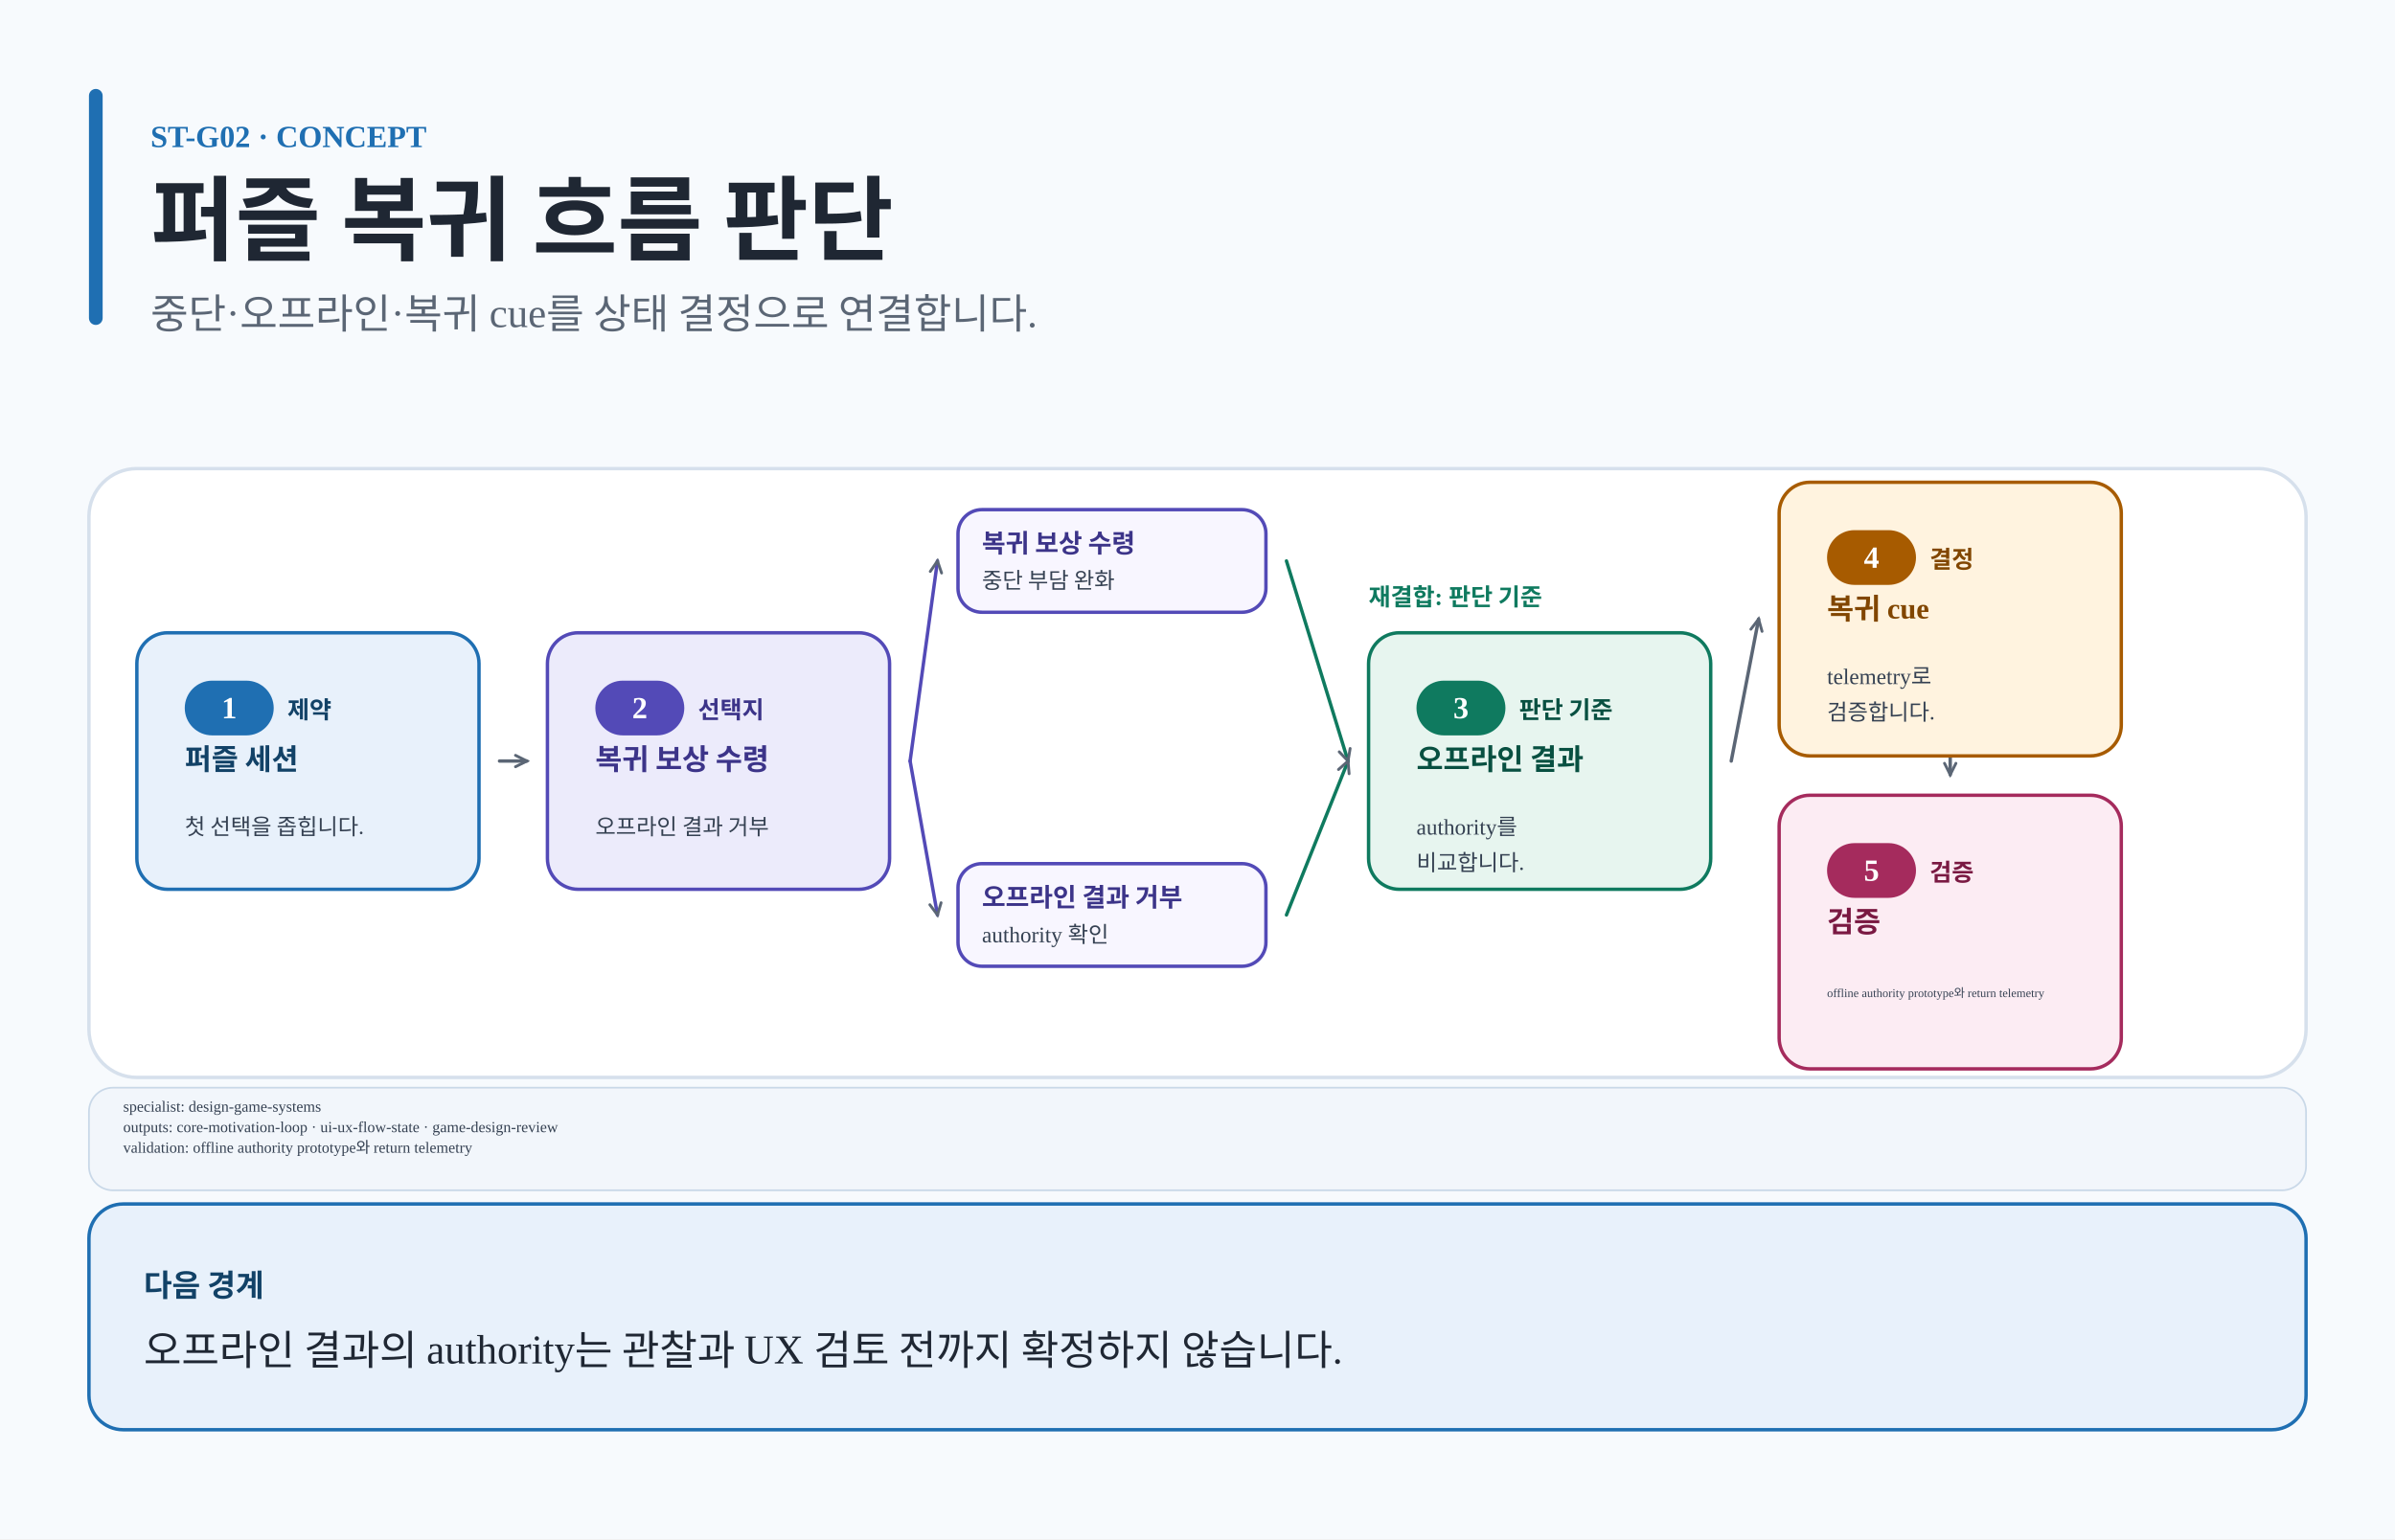
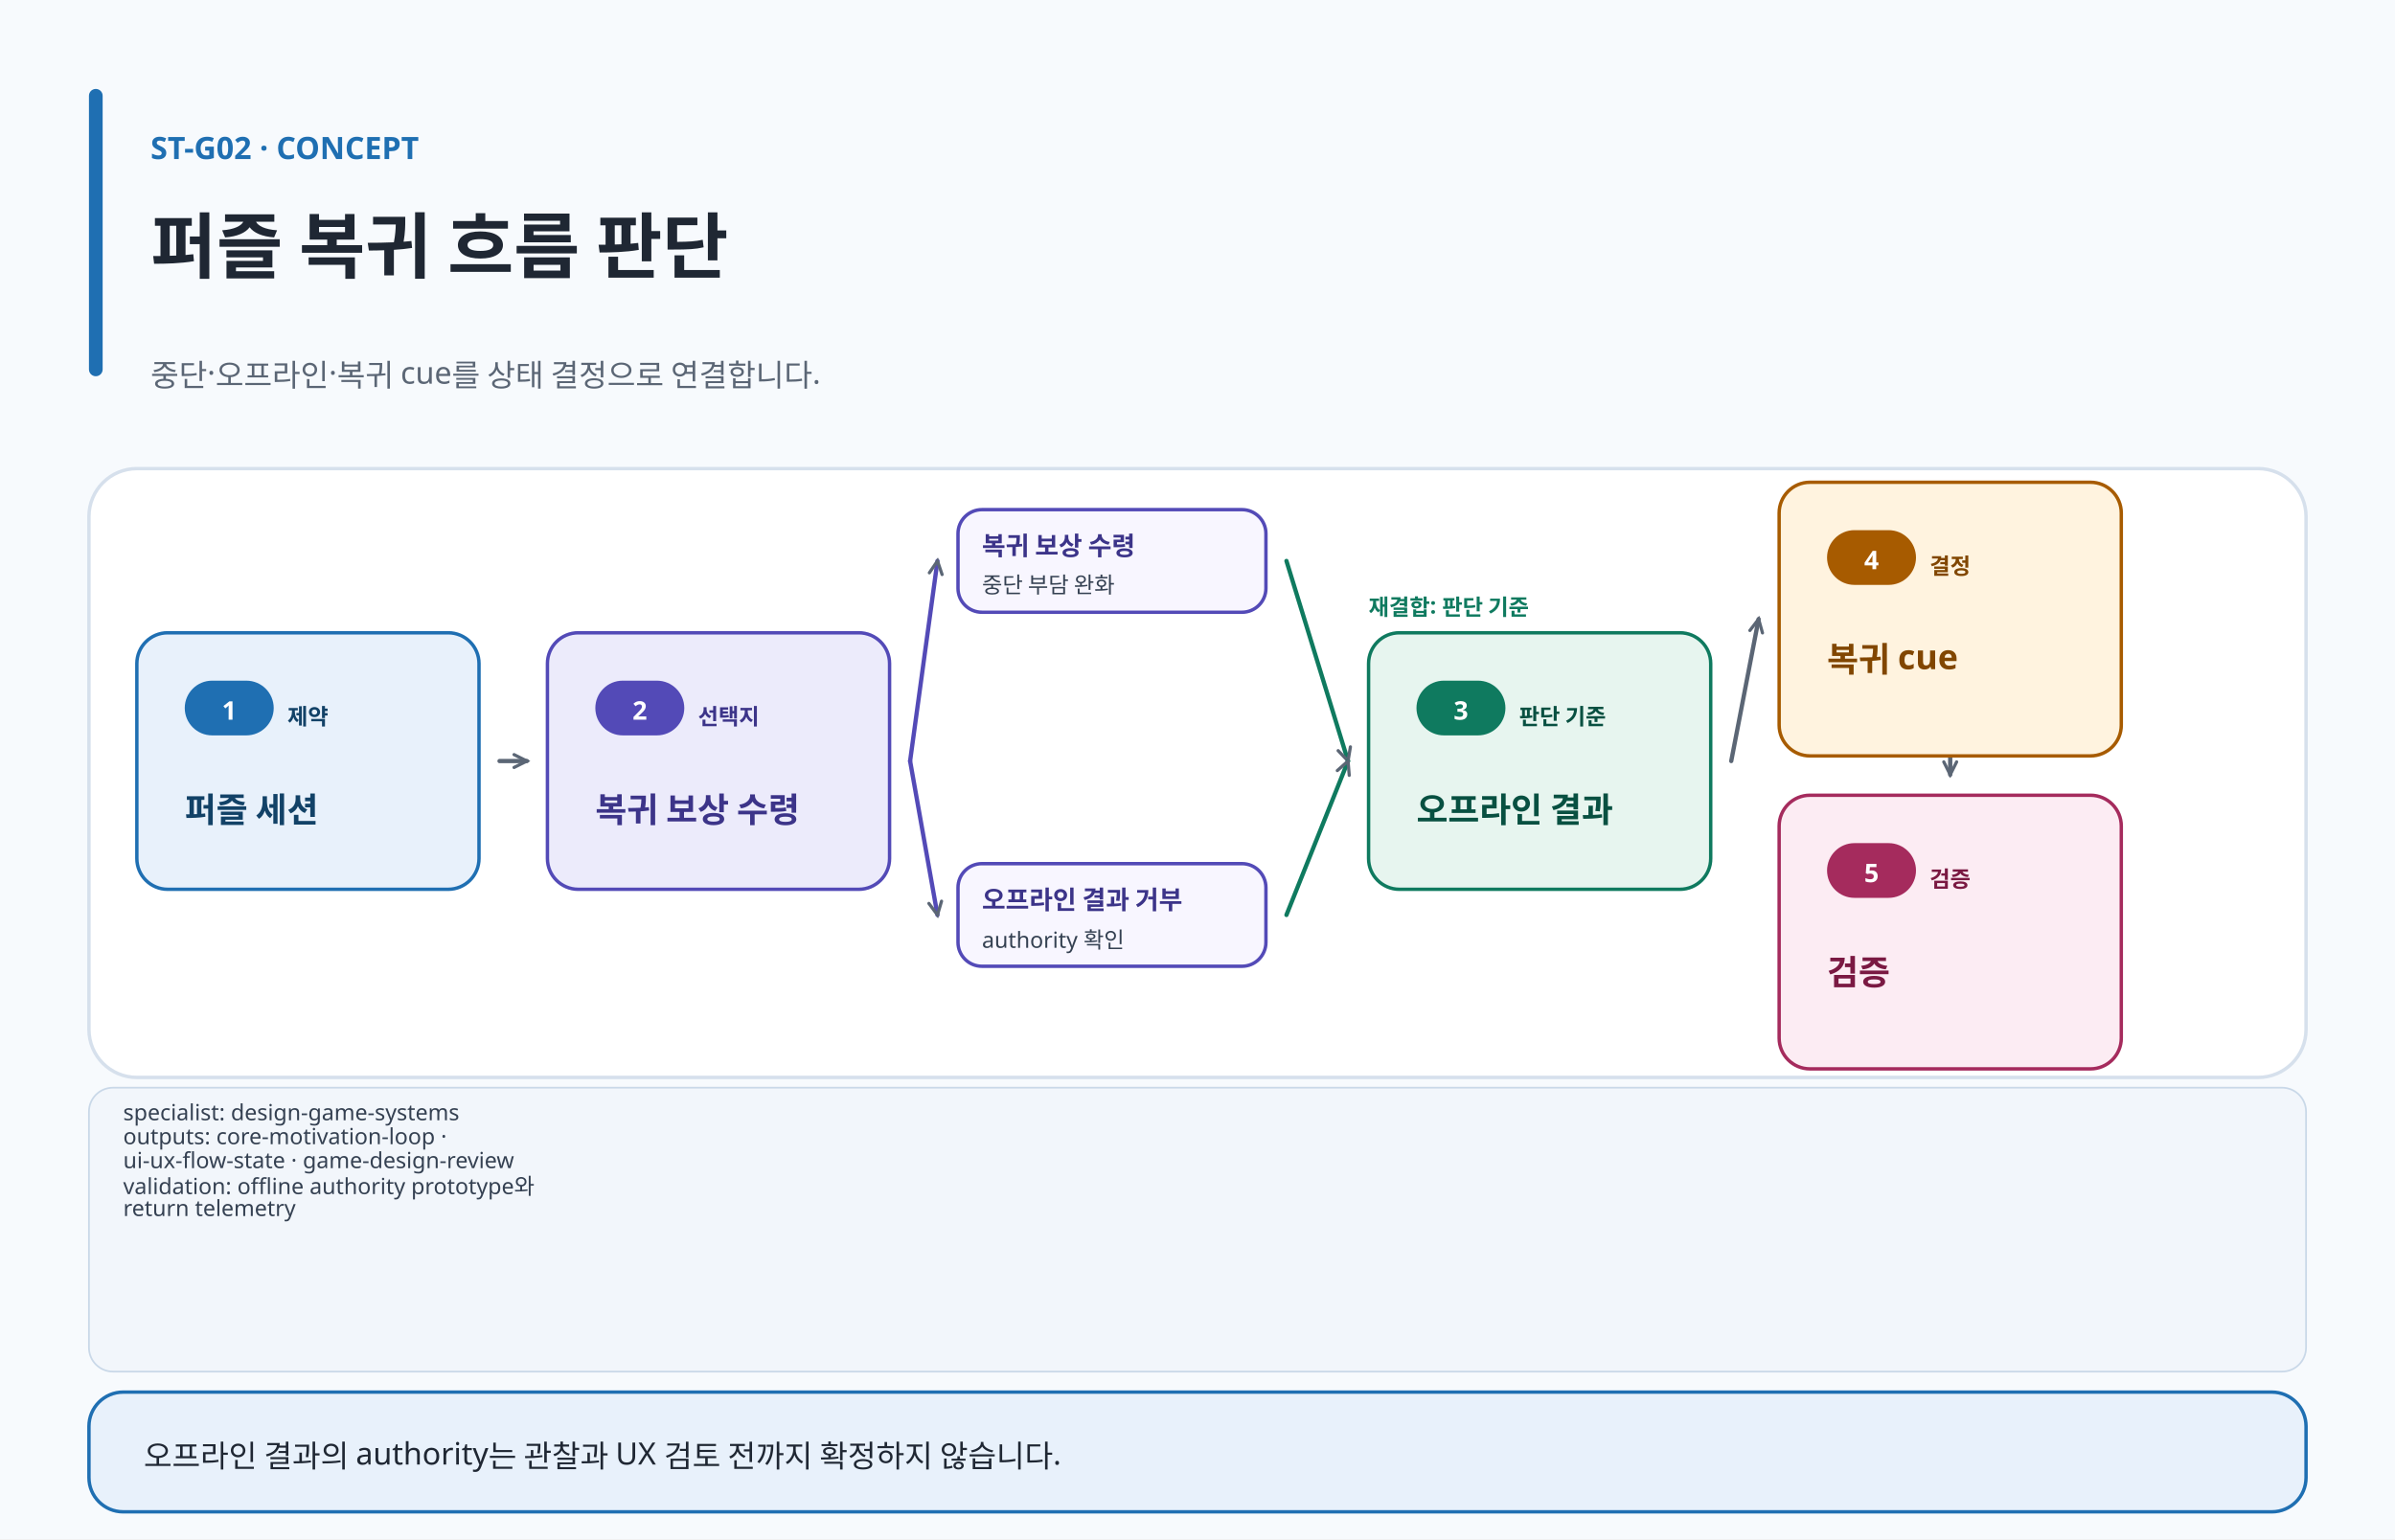
- <svg xmlns="http://www.w3.org/2000/svg" viewBox="0 0 1400 900" width="1400" height="900" role="img" aria-label="캐주얼 퍼즐 방치형 콘셉트의 세션 루프와 복귀 흐름">
+ <svg xmlns="http://www.w3.org/2000/svg" viewBox="0 0 1400 900" width="1400" height="900" role="img" aria-label="캐주얼 퍼즐 방치형 콘셉트의 세션 루프와 복귀 흐름" style="font-family:Pretendard,'Apple SD Gothic Neo','Malgun Gothic','Noto Sans KR',sans-serif">
  <defs>
-     <marker id="open-arrow" viewBox="0 0 12 12" refX="10" refY="6" markerWidth="10" markerHeight="10" markerUnits="userSpaceOnUse" orient="auto">
+     <marker id="open-arrow" viewBox="0 0 12 12" refX="10" refY="6" markerWidth="11.25" markerHeight="11.25" markerUnits="userSpaceOnUse" orient="auto">
      <path d="M 2 2 L 10 6 L 2 10" fill="none" stroke="#5B6675" stroke-width="2" stroke-linecap="round" />
    </marker>
  </defs>
  <rect width="1400" height="900" fill="#F7FAFD" />
-   <rect x="52" y="52" width="8" height="138" rx="4" fill="#1F6FB2" />
-   <text x="88" y="86" fill="#1F6FB2" font-size="18" font-weight="700">ST-G02 · CONCEPT</text>
-   <text x="88" y="148" fill="#1F2733" font-size="54" font-weight="700">퍼즐 복귀 흐름 판단</text>
-   <text x="88" y="192" fill="#5B6675" font-size="24">중단·오프라인·복귀 cue를 상태 결정으로 연결합니다.</text>
+   <rect x="52" y="52" width="8" height="168" rx="4" fill="#1F6FB2" />
+   <text data-text-role="eyebrow" x="88" y="86" text-anchor="start" dominant-baseline="central" fill="#1F6FB2" font-size="18" font-weight="700">
+     <tspan x="88" dy="0">ST-G02 · CONCEPT</tspan>
+   </text>
+   <text data-text-role="title" x="88" y="141" text-anchor="start" dominant-baseline="central" fill="#1F2733" font-size="42" font-weight="700">
+     <tspan x="88" dy="0">퍼즐 복귀 흐름 판단</tspan>
+   </text>
+   <text data-text-role="description" x="88" y="218" text-anchor="start" dominant-baseline="central" fill="#5B6675" font-size="18" font-weight="400">
+     <tspan x="88" dy="0">중단·오프라인·복귀 cue를 상태 결정으로 연결합니다.</tspan>
+   </text>
  <rect x="52" y="274" width="1296" height="356" rx="28" fill="#FFFFFF" stroke="#D6E0EC" stroke-width="2" />
-   <path d="M 292 445 L 308 445" fill="none" stroke="#5B6675" stroke-width="2" stroke-linecap="round" marker-end="url(#open-arrow)" />
-   <path d="M 1012 445 L 1028 362" fill="none" stroke="#5B6675" stroke-width="2" stroke-linecap="round" marker-end="url(#open-arrow)" />
-   <path d="M 1140 442 L 1140 453" fill="none" stroke="#5B6675" stroke-width="2" stroke-linecap="round" marker-end="url(#open-arrow)" />
-   <path class="decision-branch" d="M 532 445 L 548 328" fill="none" stroke="#534AB7" stroke-width="2" stroke-linecap="round" marker-end="url(#open-arrow)" />
+   <path d="M 292 445 L 308 445" fill="none" stroke="#5B6675" stroke-width="2.5" stroke-linecap="round" marker-end="url(#open-arrow)" />
+   <path d="M 1012 445 L 1028 362" fill="none" stroke="#5B6675" stroke-width="2.5" stroke-linecap="round" marker-end="url(#open-arrow)" />
+   <path d="M 1140 442 L 1140 453" fill="none" stroke="#5B6675" stroke-width="2.5" stroke-linecap="round" marker-end="url(#open-arrow)" />
+   <path class="decision-branch" d="M 532 445 L 548 328" fill="none" stroke="#534AB7" stroke-width="2.5" stroke-linecap="round" marker-end="url(#open-arrow)" />
  <g class="decision-branch" aria-label="선택지 1: 복귀 보상 수령">
    <rect x="560" y="298" width="180" height="60" rx="14" fill="#F8F6FF" stroke="#534AB7" stroke-width="2" />
-     <text x="574" y="323" fill="#3C3489" font-size="15" font-weight="700">복귀 보상 수령</text>
-     <text x="574" y="344" fill="#354152" font-size="13">중단 부담 완화</text>
+     <text data-text-role="card-body" x="574" y="318" text-anchor="start" dominant-baseline="central" fill="#3C3489" font-size="15" font-weight="700">
+       <tspan x="574" dy="0">복귀 보상 수령</tspan>
+     </text>
+     <text data-text-role="caption" x="574" y="341" text-anchor="start" dominant-baseline="central" fill="#354152" font-size="13" font-weight="400">
+       <tspan x="574" dy="0">중단 부담 완화</tspan>
+     </text>
  </g>
-   <path class="decision-branch" d="M 752 328 L 788 445" fill="none" stroke="#0F7A5F" stroke-width="2" stroke-linecap="round" marker-end="url(#open-arrow)" />
-   <path class="decision-branch" d="M 532 445 L 548 535" fill="none" stroke="#534AB7" stroke-width="2" stroke-linecap="round" marker-end="url(#open-arrow)" />
+   <path class="decision-branch" d="M 752 328 L 788 445" fill="none" stroke="#0F7A5F" stroke-width="2.5" stroke-linecap="round" marker-end="url(#open-arrow)" />
+   <path class="decision-branch" d="M 532 445 L 548 535" fill="none" stroke="#534AB7" stroke-width="2.5" stroke-linecap="round" marker-end="url(#open-arrow)" />
  <g class="decision-branch" aria-label="선택지 2: 오프라인 결과 거부">
    <rect x="560" y="505" width="180" height="60" rx="14" fill="#F8F6FF" stroke="#534AB7" stroke-width="2" />
-     <text x="574" y="530" fill="#3C3489" font-size="15" font-weight="700">오프라인 결과 거부</text>
-     <text x="574" y="551" fill="#354152" font-size="13">authority 확인</text>
+     <text data-text-role="card-body" x="574" y="525" text-anchor="start" dominant-baseline="central" fill="#3C3489" font-size="15" font-weight="700">
+       <tspan x="574" dy="0">오프라인 결과 거부</tspan>
+     </text>
+     <text data-text-role="caption" x="574" y="548" text-anchor="start" dominant-baseline="central" fill="#354152" font-size="13" font-weight="400">
+       <tspan x="574" dy="0">authority 확인</tspan>
+     </text>
  </g>
-   <path class="decision-branch" d="M 752 535 L 788 445" fill="none" stroke="#0F7A5F" stroke-width="2" stroke-linecap="round" marker-end="url(#open-arrow)" />
-   <text x="800" y="354" fill="#0F7A5F" font-size="14" font-weight="700">재결합: 판단 기준</text>
+   <path class="decision-branch" d="M 752 535 L 788 445" fill="none" stroke="#0F7A5F" stroke-width="2.5" stroke-linecap="round" marker-end="url(#open-arrow)" />
+   <text data-text-role="caption" x="800" y="354" text-anchor="start" dominant-baseline="central" fill="#0F7A5F" font-size="13" font-weight="700">
+     <tspan x="800" dy="0">재결합: 판단 기준</tspan>
+   </text>
  <g aria-label="읽기 순서 1: 퍼즐 세션">
    <rect x="80" y="370" width="200" height="150" rx="18" fill="#E8F1FB" stroke="#1F6FB2" stroke-width="2" />
    <rect x="108" y="398" width="52" height="32" rx="16" fill="#1F6FB2" />
-     <text x="134" y="420" text-anchor="middle" fill="#FFFFFF" font-size="18" font-weight="700">1</text>
-     <text x="168" y="420" fill="#124267" font-size="14" font-weight="700">제약</text>
-     <text x="108" y="450" fill="#124267" font-size="17" font-weight="700">퍼즐 세션</text>
-     <text x="108" y="488" fill="#354152" font-size="13" font-weight="400">첫 선택을 좁힙니다.</text>
+     <text data-text-role="caption" x="134" y="415" text-anchor="middle" dominant-baseline="central" fill="#FFFFFF" font-size="15" font-weight="700">
+       <tspan x="134" dy="0">1</tspan>
+     </text>
+     <text data-text-role="caption" x="168" y="418" text-anchor="start" dominant-baseline="central" fill="#124267" font-size="13" font-weight="700">
+       <tspan x="168" dy="0">제약</tspan>
+     </text>
+     <text data-text-role="card-title" x="108" y="472" text-anchor="start" dominant-baseline="central" fill="#124267" font-size="20" font-weight="700">
+       <tspan x="108" dy="0">퍼즐 세션</tspan>
+     </text>
  </g>
  <g aria-label="읽기 순서 2: 복귀 보상 수령">
    <rect x="320" y="370" width="200" height="150" rx="18" fill="#ECEBFB" stroke="#534AB7" stroke-width="2" />
    <rect x="348" y="398" width="52" height="32" rx="16" fill="#534AB7" />
-     <text x="374" y="420" text-anchor="middle" fill="#FFFFFF" font-size="18" font-weight="700">2</text>
-     <text x="408" y="420" fill="#3C3489" font-size="14" font-weight="700">선택지</text>
-     <text x="348" y="450" fill="#3C3489" font-size="17" font-weight="700">복귀 보상 수령</text>
-     <text x="348" y="488" fill="#354152" font-size="13" font-weight="400">오프라인 결과 거부</text>
+     <text data-text-role="caption" x="374" y="415" text-anchor="middle" dominant-baseline="central" fill="#FFFFFF" font-size="15" font-weight="700">
+       <tspan x="374" dy="0">2</tspan>
+     </text>
+     <text data-text-role="caption" x="408" y="418" text-anchor="start" dominant-baseline="central" fill="#3C3489" font-size="13" font-weight="700">
+       <tspan x="408" dy="0">선택지</tspan>
+     </text>
+     <text data-text-role="card-title" x="348" y="472" text-anchor="start" dominant-baseline="central" fill="#3C3489" font-size="20" font-weight="700">
+       <tspan x="348" dy="0">복귀 보상 수령</tspan>
+     </text>
  </g>
  <g aria-label="읽기 순서 3: 오프라인 결과">
    <rect x="800" y="370" width="200" height="150" rx="18" fill="#E7F5EF" stroke="#0F7A5F" stroke-width="2" />
    <rect x="828" y="398" width="52" height="32" rx="16" fill="#0F7A5F" />
-     <text x="854" y="420" text-anchor="middle" fill="#FFFFFF" font-size="18" font-weight="700">3</text>
-     <text x="888" y="420" fill="#085041" font-size="14" font-weight="700">판단 기준</text>
-     <text x="828" y="450" fill="#085041" font-size="17" font-weight="700">오프라인 결과</text>
-     <text x="828" y="488" fill="#354152" font-size="13" font-weight="400">authority를 </text>
-     <text x="828" y="509" fill="#354152" font-size="13" font-weight="400">비교합니다.</text>
+     <text data-text-role="caption" x="854" y="415" text-anchor="middle" dominant-baseline="central" fill="#FFFFFF" font-size="15" font-weight="700">
+       <tspan x="854" dy="0">3</tspan>
+     </text>
+     <text data-text-role="caption" x="888" y="418" text-anchor="start" dominant-baseline="central" fill="#085041" font-size="13" font-weight="700">
+       <tspan x="888" dy="0">판단 기준</tspan>
+     </text>
+     <text data-text-role="card-title" x="828" y="472" text-anchor="start" dominant-baseline="central" fill="#085041" font-size="20" font-weight="700">
+       <tspan x="828" dy="0">오프라인 결과</tspan>
+     </text>
  </g>
  <g aria-label="읽기 순서 4: 복귀 cue">
    <rect x="1040" y="282" width="200" height="160" rx="18" fill="#FFF3DF" stroke="#A75B00" stroke-width="2" />
    <rect x="1068" y="310" width="52" height="32" rx="16" fill="#A75B00" />
-     <text x="1094" y="332" text-anchor="middle" fill="#FFFFFF" font-size="18" font-weight="700">4</text>
-     <text x="1128" y="332" fill="#814600" font-size="14" font-weight="700">결정</text>
-     <text x="1068" y="362" fill="#814600" font-size="17" font-weight="700">복귀 cue</text>
-     <text x="1068" y="400" fill="#354152" font-size="13" font-weight="400">telemetry로 </text>
-     <text x="1068" y="421" fill="#354152" font-size="13" font-weight="400">검증합니다.</text>
+     <text data-text-role="caption" x="1094" y="327" text-anchor="middle" dominant-baseline="central" fill="#FFFFFF" font-size="15" font-weight="700">
+       <tspan x="1094" dy="0">4</tspan>
+     </text>
+     <text data-text-role="caption" x="1128" y="330" text-anchor="start" dominant-baseline="central" fill="#814600" font-size="13" font-weight="700">
+       <tspan x="1128" dy="0">결정</tspan>
+     </text>
+     <text data-text-role="card-title" x="1068" y="384" text-anchor="start" dominant-baseline="central" fill="#814600" font-size="20" font-weight="700">
+       <tspan x="1068" dy="0">복귀 cue</tspan>
+     </text>
  </g>
  <g aria-label="읽기 순서 5: 검증">
    <rect x="1040" y="465" width="200" height="160" rx="18" fill="#FCECF3" stroke="#A52B5D" stroke-width="2" />
    <rect x="1068" y="493" width="52" height="32" rx="16" fill="#A52B5D" />
-     <text x="1094" y="515" text-anchor="middle" fill="#FFFFFF" font-size="18" font-weight="700">5</text>
-     <text x="1128" y="515" fill="#7A1942" font-size="14" font-weight="700">검증</text>
-     <text x="1068" y="545" fill="#7A1942" font-size="17" font-weight="700">검증</text>
-     <text x="1068" y="583" fill="#354152" font-size="7" textLength="164" lengthAdjust="spacingAndGlyphs">offline authority prototype와 return telemetry</text>
+     <text data-text-role="caption" x="1094" y="510" text-anchor="middle" dominant-baseline="central" fill="#FFFFFF" font-size="15" font-weight="700">
+       <tspan x="1094" dy="0">5</tspan>
+     </text>
+     <text data-text-role="caption" x="1128" y="513" text-anchor="start" dominant-baseline="central" fill="#7A1942" font-size="13" font-weight="700">
+       <tspan x="1128" dy="0">검증</tspan>
+     </text>
+     <text data-text-role="card-title" x="1068" y="567" text-anchor="start" dominant-baseline="central" fill="#7A1942" font-size="20" font-weight="700">
+       <tspan x="1068" dy="0">검증</tspan>
+     </text>
  </g>
-   <rect x="52" y="636" width="1296" height="60" rx="14" fill="#F2F6FB" stroke="#C9D8E8" stroke-width="1" />
-   <text x="72" y="650" fill="#354152" font-size="9">specialist: design-game-systems</text>
-   <text x="72" y="662" fill="#354152" font-size="9">outputs: core-motivation-loop · ui-ux-flow-state · game-design-review</text>
-   <text x="72" y="674" fill="#354152" font-size="9">validation: offline authority prototype와 return telemetry</text>
-   <rect x="52" y="704" width="1296" height="132" rx="20" fill="#E8F1FB" stroke="#1F6FB2" stroke-width="2" />
-   <text x="84" y="758" fill="#124267" font-size="18" font-weight="700">다음 경계</text>
-   <text x="84" y="798" fill="#1F2733" font-size="24">오프라인 결과의 authority는 관찰과 UX 검토 전까지 확정하지 않습니다.</text>
+   <rect x="52" y="636" width="1296" height="166" rx="14" fill="#F2F6FB" stroke="#C9D8E8" stroke-width="1" />
+   <text data-text-role="semantic-rail" x="72" y="650" text-anchor="start" dominant-baseline="central" fill="#354152" font-size="13" font-weight="400">
+     <tspan x="72" dy="0">specialist: design-game-systems</tspan>
+   </text>
+   <text data-text-role="semantic-rail" x="72" y="664" text-anchor="start" dominant-baseline="central" fill="#354152" font-size="13" font-weight="400">
+     <tspan x="72" dy="0">outputs: core-motivation-loop ·</tspan>
+     <tspan x="72" dy="14">ui-ux-flow-state · game-design-review</tspan>
+   </text>
+   <text data-text-role="semantic-rail" x="72" y="692" text-anchor="start" dominant-baseline="central" fill="#354152" font-size="13" font-weight="400">
+     <tspan x="72" dy="0">validation: offline authority prototype와</tspan>
+     <tspan x="72" dy="14">return telemetry</tspan>
+   </text>
+   <rect x="52" y="814" width="1296" height="70" rx="20" fill="#E8F1FB" stroke="#1F6FB2" stroke-width="2" />
+   <text data-text-role="footer" x="84" y="850" text-anchor="start" dominant-baseline="central" fill="#1F2733" font-size="18" font-weight="400">
+     <tspan x="84" dy="0">오프라인 결과의 authority는 관찰과 UX 검토 전까지 확정하지 않습니다.</tspan>
+   </text>
</svg>
